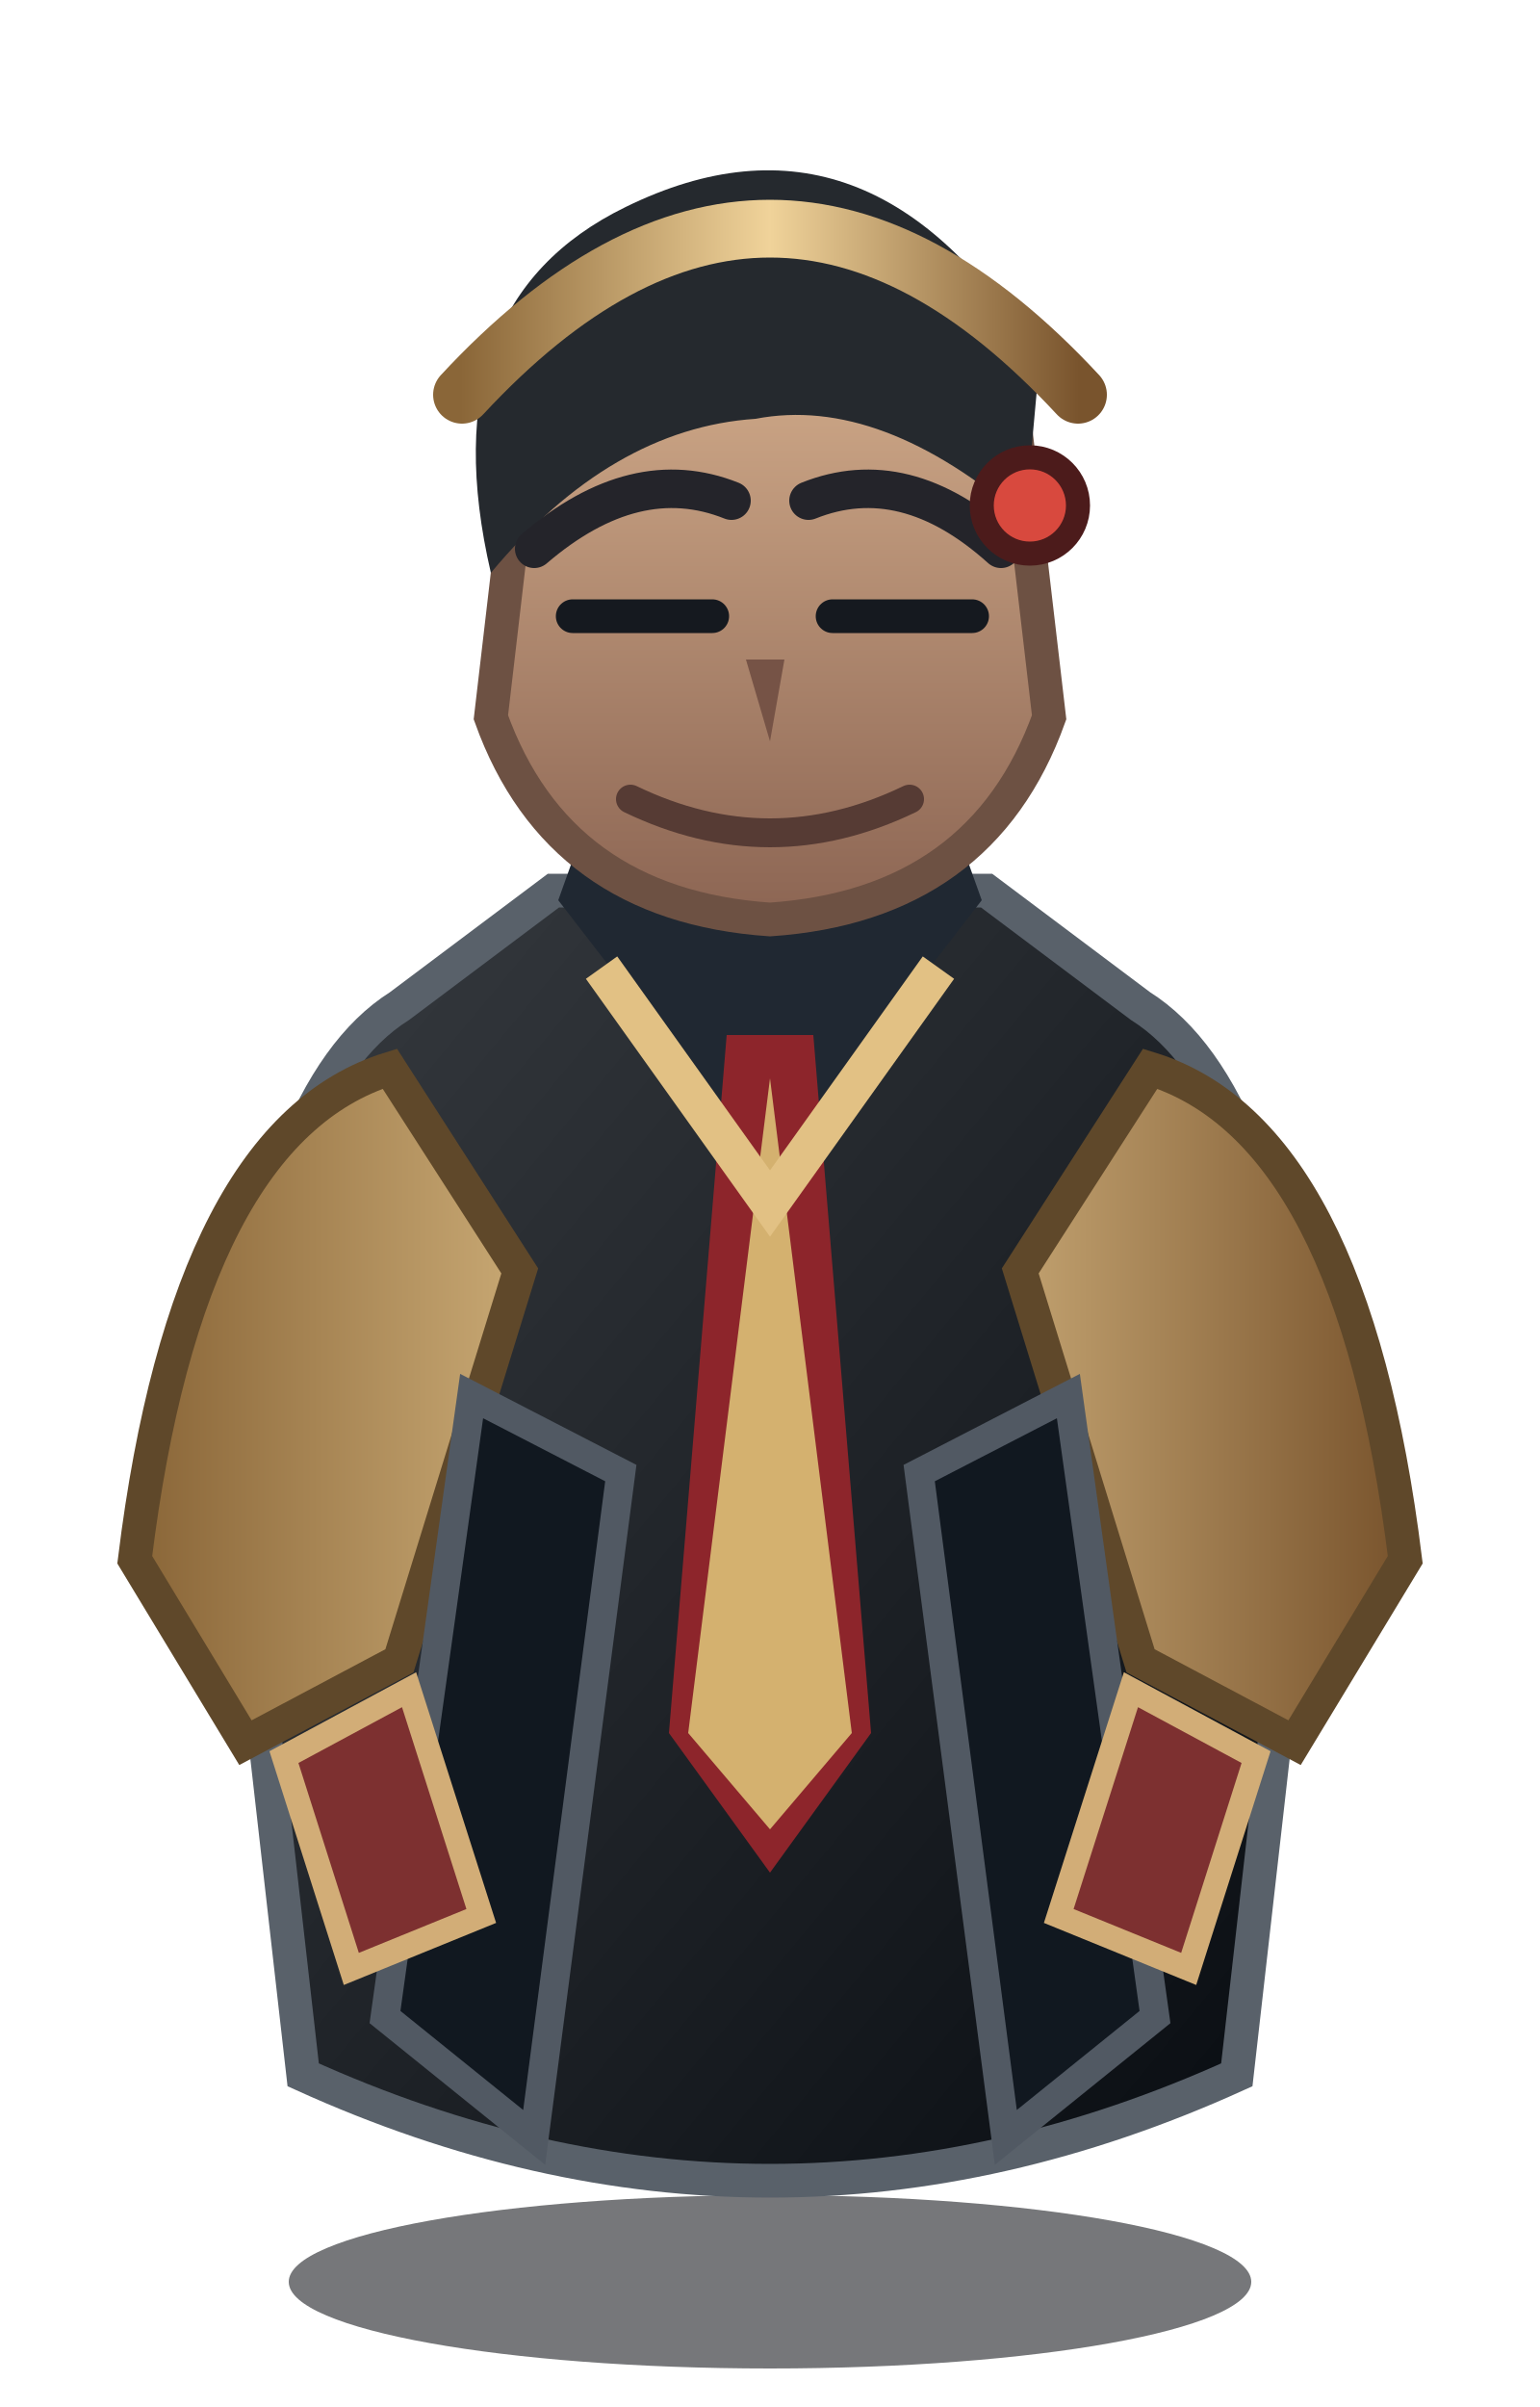
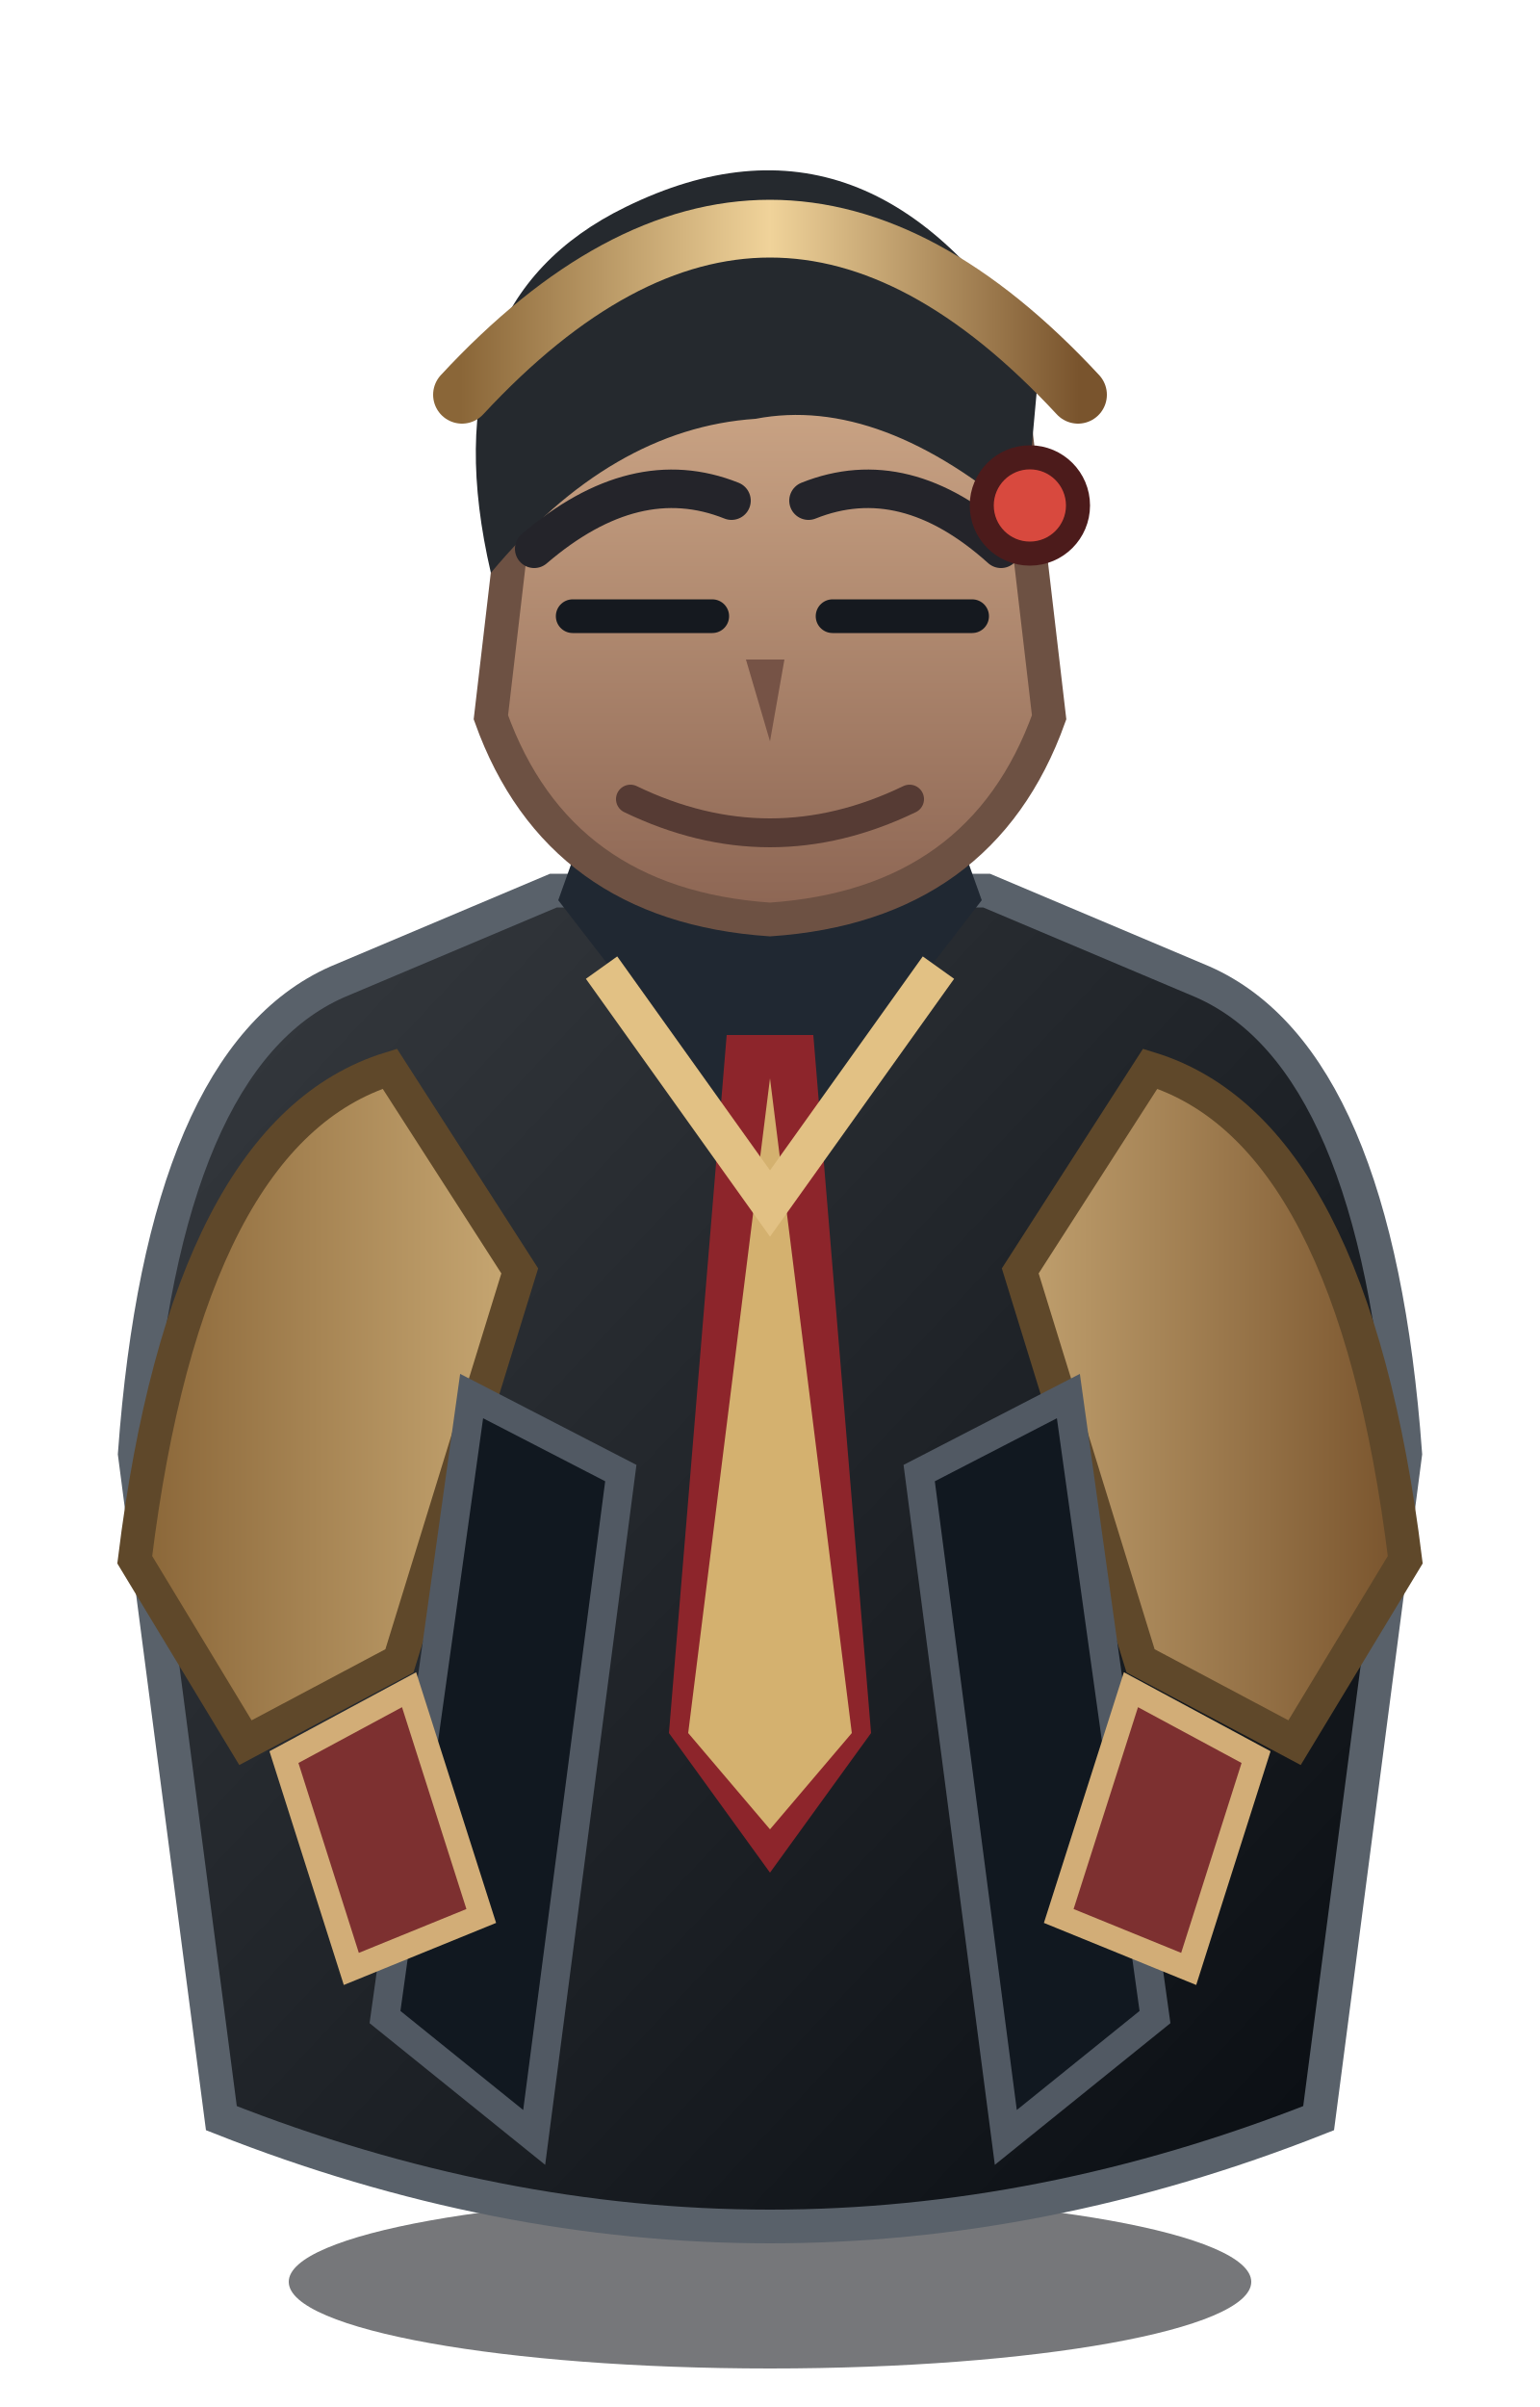
<svg xmlns="http://www.w3.org/2000/svg" width="320" height="500" viewBox="0 0 320 500">
  <defs>
    <linearGradient id="coat" x2="1" y2="1">
      <stop stop-color="#373b40" />
      <stop offset="1" stop-color="#080c11" />
    </linearGradient>
    <linearGradient id="gold">
      <stop stop-color="#8a6638" />
      <stop offset=".5" stop-color="#f0d39a" />
      <stop offset="1" stop-color="#79542d" />
    </linearGradient>
    <linearGradient id="skin" x2="0" y2="1">
      <stop stop-color="#dbb592" />
      <stop offset="1" stop-color="#8c6553" />
    </linearGradient>
  </defs>
  <ellipse cx="160" cy="474" rx="100" ry="18" fill="#05080c" opacity=".55" />
-   <path d="M83 209Q56 226 48 299L63 431Q160 475 257 431L272 299Q264 226 237 209L205 185H115Z" fill="url(#coat)" stroke="#59616a" stroke-width="7" />
+   <path d="M70 204Q34 220 28 302L46 440Q160 485 274 440L292 302Q286 220 250 204L205 185H115Z" fill="url(#coat)" stroke="#59616a" stroke-width="7" />
  <path d="M116 187L160 244 204 187 194 159H126Z" fill="#202832" />
  <path d="M151 215H169L181 360 160 389 139 360Z" fill="#8d252b" />
  <path d="M160 224L177 360 160 380 143 360Z" fill="#d4b16f" />
  <path d="M81 222Q39 235 28 324L51 362 83 345 108 264ZM239 222Q281 235 292 324L269 362 237 345 212 264Z" fill="url(#gold)" stroke="#5f482a" stroke-width="7" />
  <path d="M98 290L80 419 111 444 129 306ZM222 290L240 419 209 444 191 306Z" fill="#111820" stroke="#515963" stroke-width="6" />
  <path d="M111 72Q160 34 209 72L218 149Q204 188 160 191 116 188 102 149Z" fill="url(#skin)" stroke="#6d5143" stroke-width="7" />
  <path d="M102 119Q89 63 130 43 181 18 216 75L213 108Q183 82 157 87 127 89 102 119Z" fill="#25292e" />
  <path d="M111 114Q132 96 152 104M168 104Q188 96 208 114" fill="none" stroke="#24242a" stroke-width="8" stroke-linecap="round" />
  <path d="M119 128H148M173 128H202" stroke="#15191f" stroke-width="7" stroke-linecap="round" />
  <path d="M155 137H163L160 154Z" fill="#765346" />
  <path d="M131 166Q160 180 189 166" fill="none" stroke="#563b34" stroke-width="6" stroke-linecap="round" />
  <path d="M96 82Q160 13 224 82" fill="none" stroke="url(#gold)" stroke-width="12" stroke-linecap="round" />
  <circle cx="214" cy="105" r="10" fill="#d8493e" stroke="#4c1b1b" stroke-width="5" />
  <path d="M125 201L160 250 195 201" fill="none" stroke="#e2c184" stroke-width="8" />
  <path d="M59 365L85 351 100 398 73 409ZM261 365L235 351 220 398 247 409Z" fill="#7d3030" stroke="#d2ad77" stroke-width="5" />
</svg>
